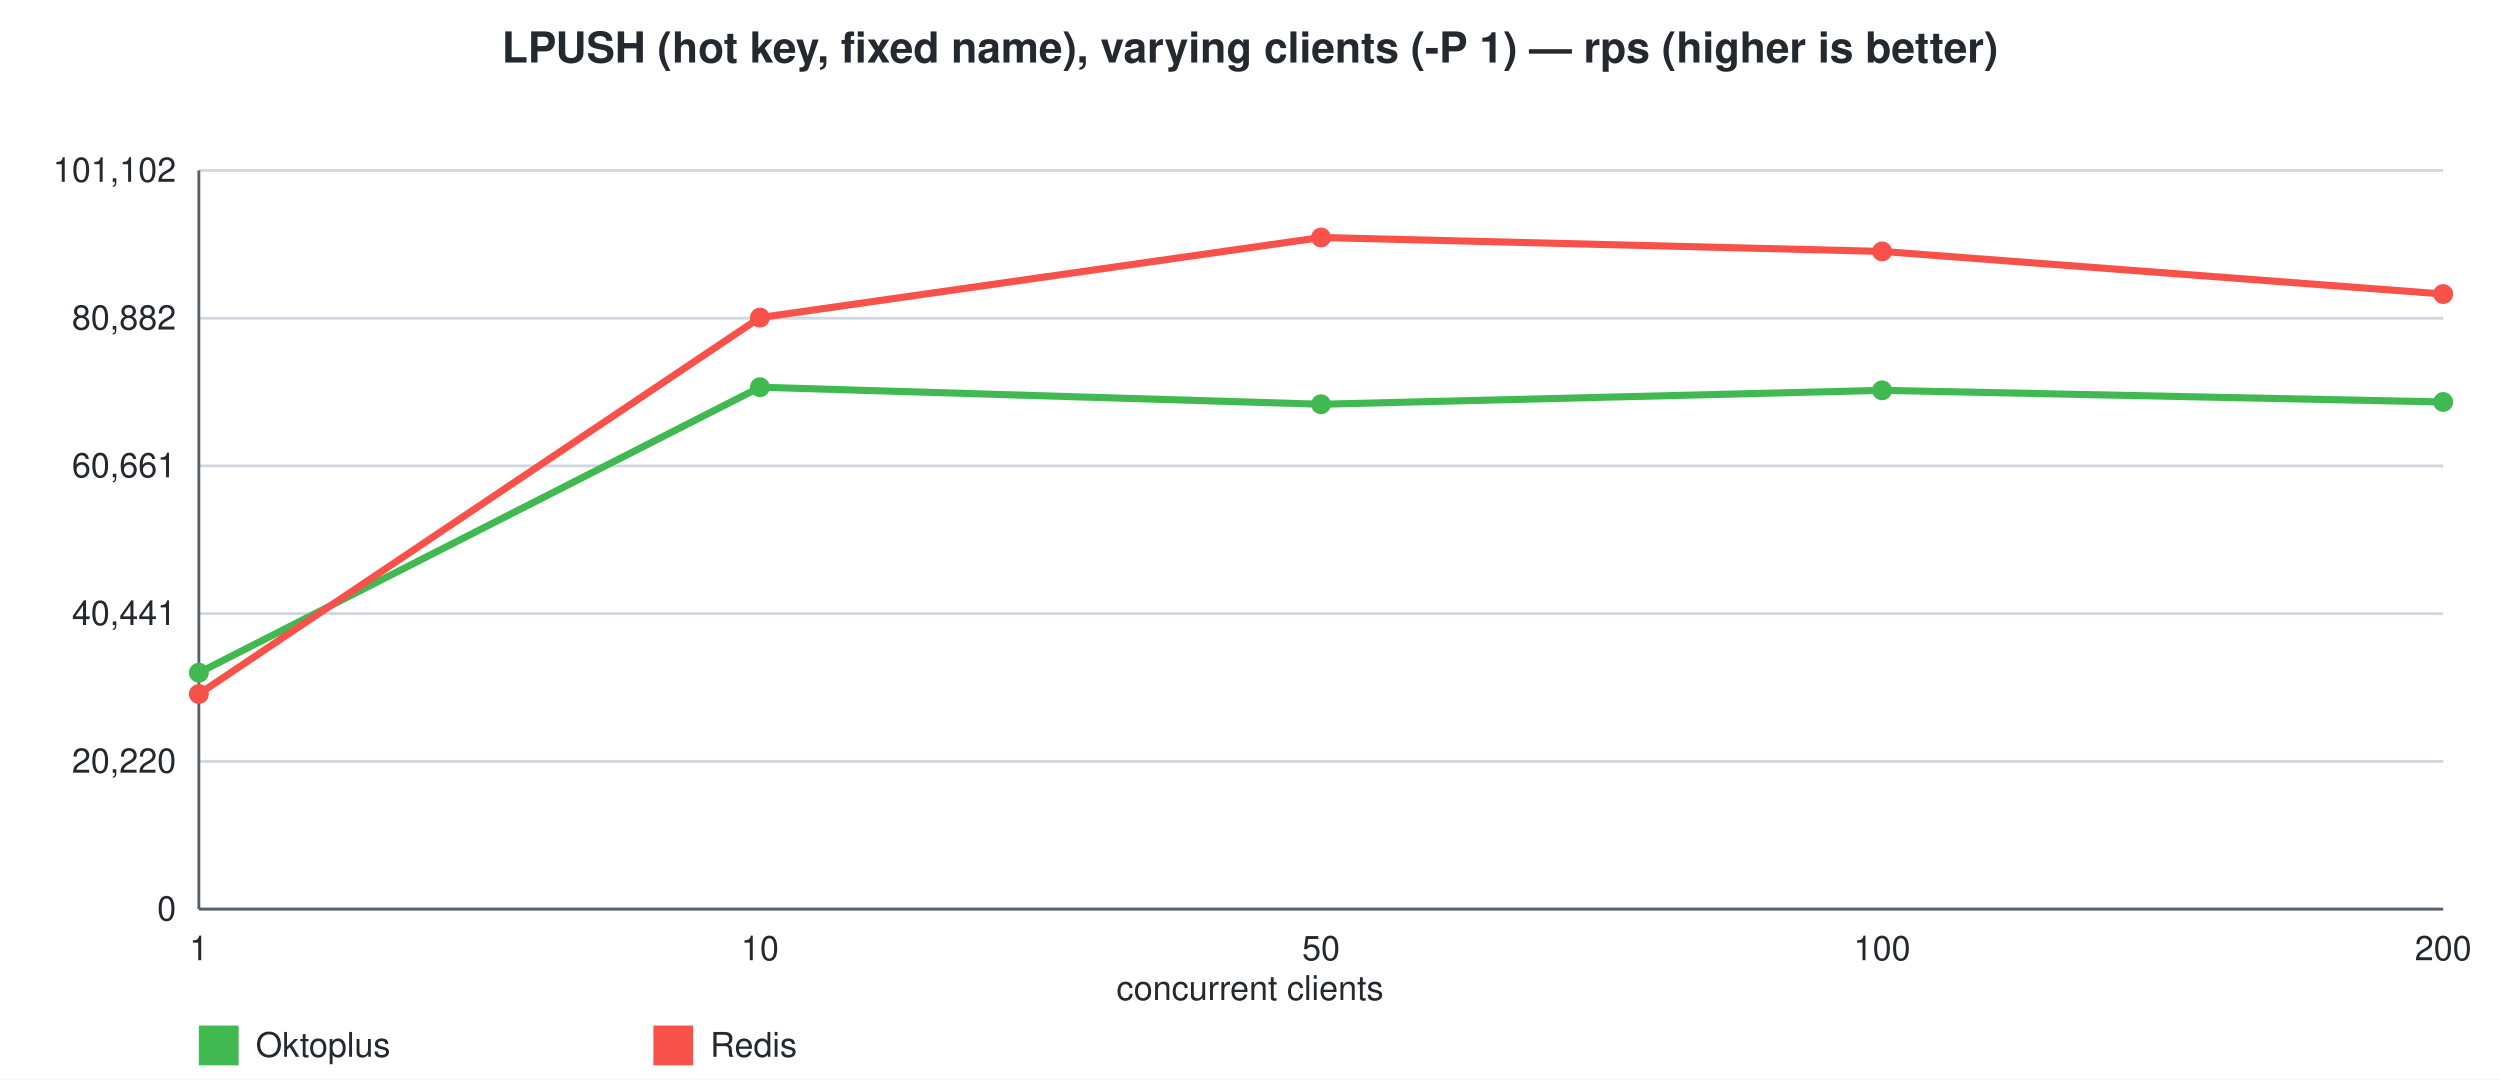
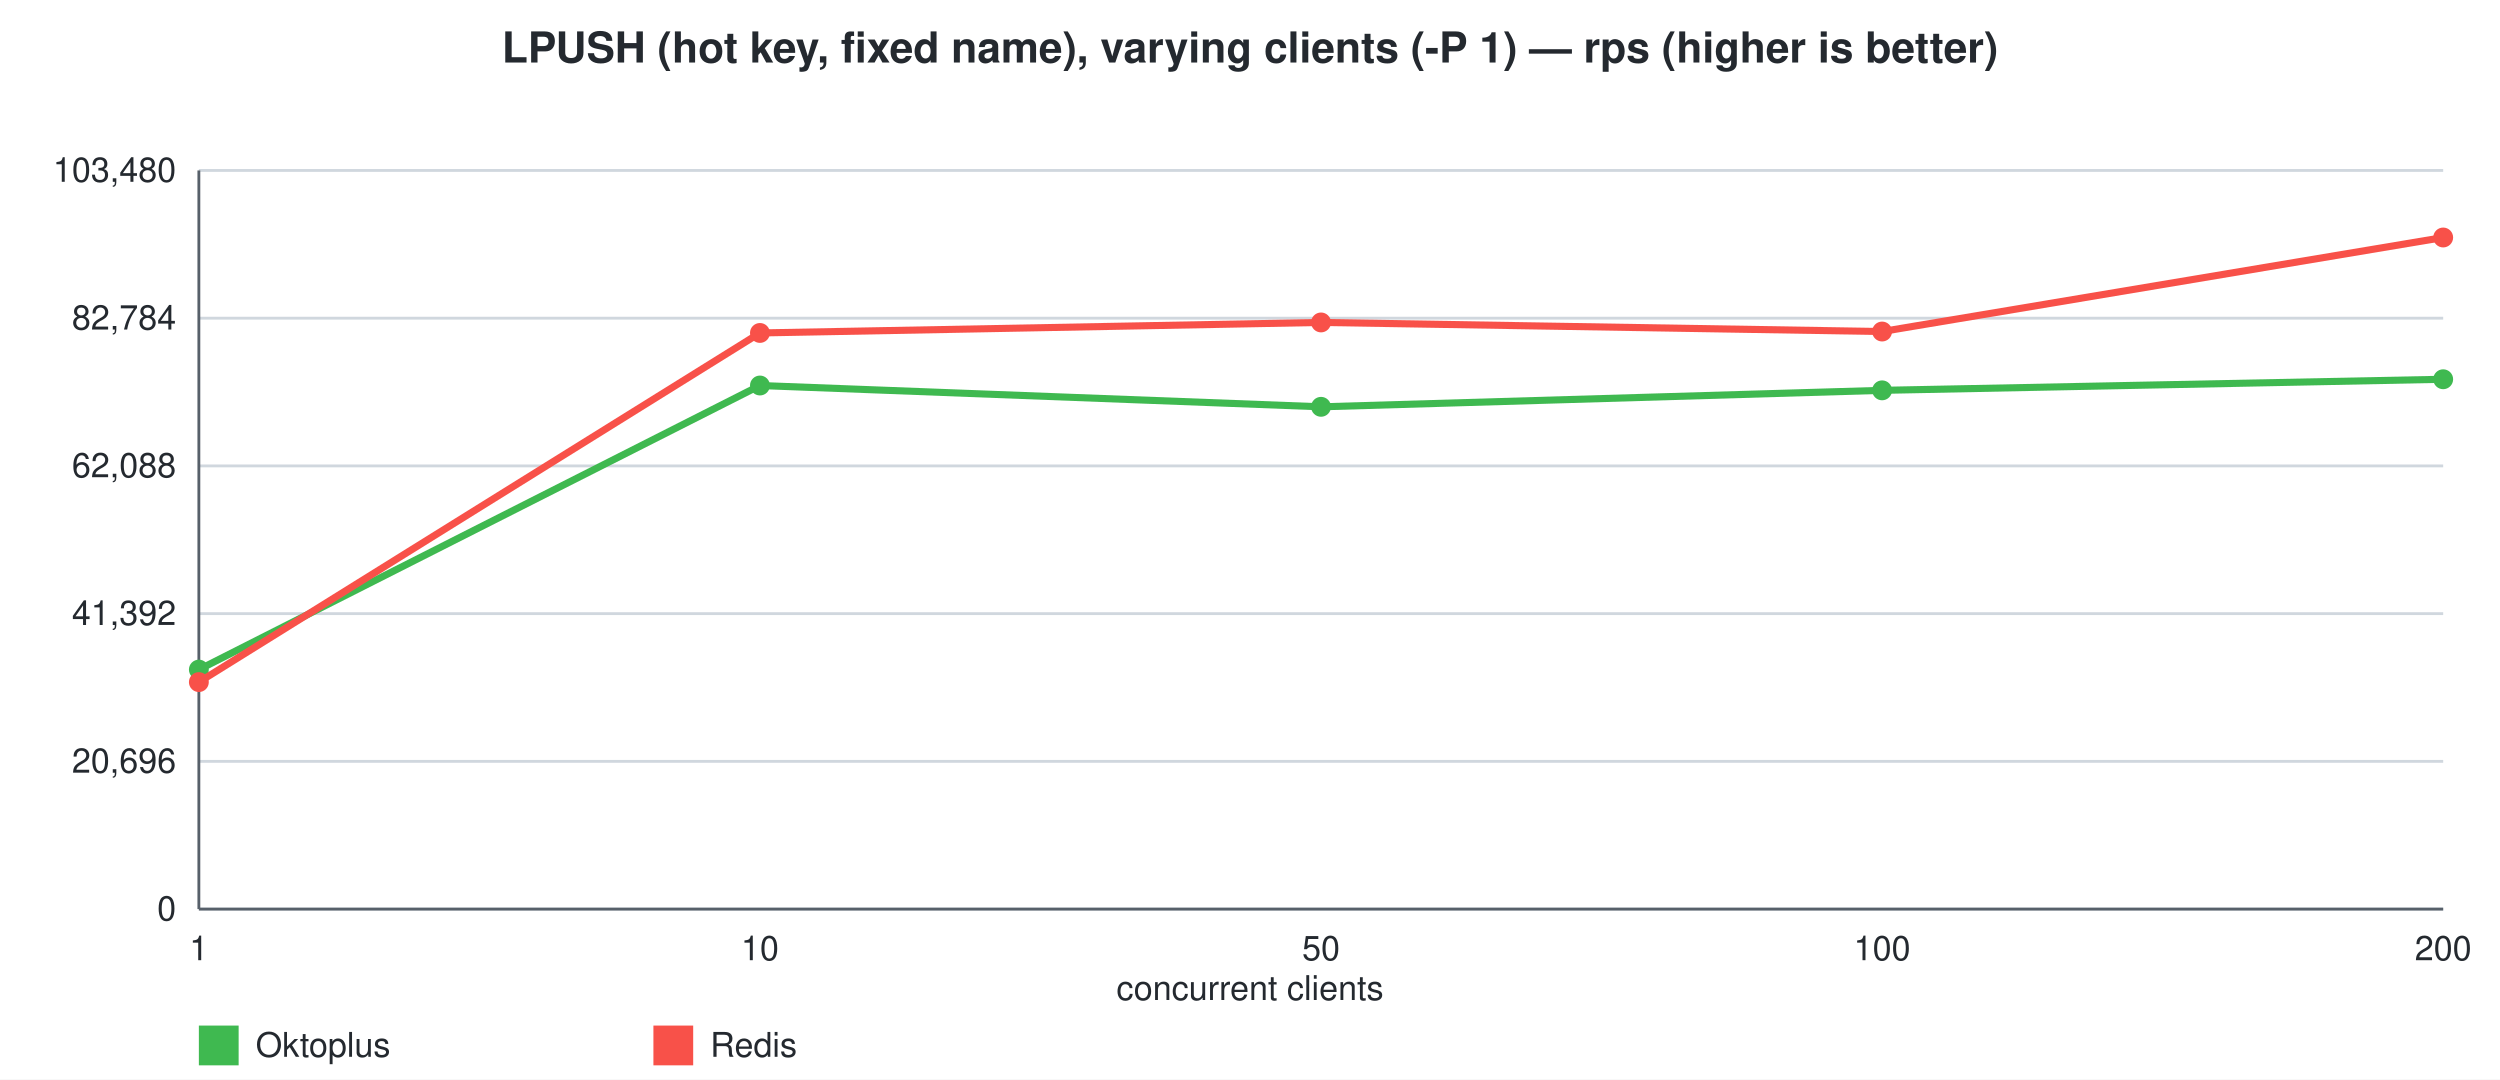
<svg xmlns="http://www.w3.org/2000/svg" width="880" height="380" viewBox="0 0 880 380" font-family="-apple-system, Segoe UI, Helvetica, Arial, sans-serif" font-size="12">
  <rect width="880" height="380" fill="#ffffff" />
  <text x="440.0" y="22" text-anchor="middle" fill="#24292f" font-size="15" font-weight="600">LPUSH (hot key, fixed name), varying clients (-P 1) — rps (higher is better)</text>
  <line x1="70" y1="320.0" x2="860" y2="320.0" stroke="#d0d7de" stroke-width="1" />
  <text x="62" y="324.0" text-anchor="end" fill="#24292f">0</text>
  <line x1="70" y1="268.0" x2="860" y2="268.0" stroke="#d0d7de" stroke-width="1" />
-   <text x="62" y="272.0" text-anchor="end" fill="#24292f">20,220</text>
+   <text x="62" y="272.0" text-anchor="end" fill="#24292f">20,696</text>
  <line x1="70" y1="216.0" x2="860" y2="216.0" stroke="#d0d7de" stroke-width="1" />
-   <text x="62" y="220.0" text-anchor="end" fill="#24292f">40,441</text>
+   <text x="62" y="220.0" text-anchor="end" fill="#24292f">41,392</text>
  <line x1="70" y1="164" x2="860" y2="164" stroke="#d0d7de" stroke-width="1" />
-   <text x="62" y="168" text-anchor="end" fill="#24292f">60,661</text>
+   <text x="62" y="168" text-anchor="end" fill="#24292f">62,088</text>
  <line x1="70" y1="112.0" x2="860" y2="112.0" stroke="#d0d7de" stroke-width="1" />
-   <text x="62" y="116.0" text-anchor="end" fill="#24292f">80,882</text>
+   <text x="62" y="116.0" text-anchor="end" fill="#24292f">82,784</text>
  <line x1="70" y1="60.0" x2="860" y2="60.0" stroke="#d0d7de" stroke-width="1" />
-   <text x="62" y="64.0" text-anchor="end" fill="#24292f">101,102</text>
+   <text x="62" y="64.0" text-anchor="end" fill="#24292f">103,480</text>
  <line x1="70" y1="60" x2="70" y2="320" stroke="#57606a" stroke-width="1" />
  <line x1="70" y1="320" x2="860" y2="320" stroke="#57606a" stroke-width="1" />
  <text x="70.0" y="338" text-anchor="middle" fill="#24292f">1</text>
  <text x="267.5" y="338" text-anchor="middle" fill="#24292f">10</text>
  <text x="465.0" y="338" text-anchor="middle" fill="#24292f">50</text>
  <text x="662.5" y="338" text-anchor="middle" fill="#24292f">100</text>
  <text x="860.0" y="338" text-anchor="middle" fill="#24292f">200</text>
  <text x="440.0" y="352" text-anchor="middle" fill="#24292f">concurrent clients</text>
-   <polyline fill="none" stroke="#3fb950" stroke-width="2.5" points="70.0,236.8 267.5,136.3 465.0,142.3 662.5,137.4 860.0,141.5" />
-   <circle cx="70.0" cy="236.8" r="3.5" fill="#3fb950" />
-   <circle cx="267.5" cy="136.3" r="3.5" fill="#3fb950" />
-   <circle cx="465.0" cy="142.3" r="3.5" fill="#3fb950" />
+   <polyline fill="none" stroke="#3fb950" stroke-width="2.5" points="70.0,235.7 267.5,135.7 465.0,143.2 662.5,137.4 860.0,133.5" />
+   <circle cx="70.0" cy="235.7" r="3.5" fill="#3fb950" />
+   <circle cx="267.5" cy="135.7" r="3.5" fill="#3fb950" />
+   <circle cx="465.0" cy="143.2" r="3.5" fill="#3fb950" />
  <circle cx="662.5" cy="137.4" r="3.5" fill="#3fb950" />
-   <circle cx="860.0" cy="141.5" r="3.5" fill="#3fb950" />
-   <polyline fill="none" stroke="#f85149" stroke-width="2.5" points="70.0,244.3 267.5,111.8 465.0,83.6 662.5,88.5 860.0,103.5" />
-   <circle cx="70.0" cy="244.3" r="3.5" fill="#f85149" />
-   <circle cx="267.5" cy="111.8" r="3.5" fill="#f85149" />
-   <circle cx="465.0" cy="83.6" r="3.5" fill="#f85149" />
-   <circle cx="662.5" cy="88.5" r="3.5" fill="#f85149" />
-   <circle cx="860.0" cy="103.5" r="3.5" fill="#f85149" />
+   <circle cx="860.0" cy="133.5" r="3.5" fill="#3fb950" />
+   <polyline fill="none" stroke="#f85149" stroke-width="2.5" points="70.0,240.1 267.5,117.2 465.0,113.5 662.5,116.7 860.0,83.6" />
+   <circle cx="70.0" cy="240.1" r="3.5" fill="#f85149" />
+   <circle cx="267.5" cy="117.2" r="3.5" fill="#f85149" />
+   <circle cx="465.0" cy="113.5" r="3.5" fill="#f85149" />
+   <circle cx="662.5" cy="116.7" r="3.5" fill="#f85149" />
+   <circle cx="860.0" cy="83.6" r="3.5" fill="#f85149" />
  <rect x="70" y="361" width="14" height="14" fill="#3fb950" />
  <text x="90" y="372" fill="#24292f">Oktoplus</text>
  <rect x="230" y="361" width="14" height="14" fill="#f85149" />
  <text x="250" y="372" fill="#24292f">Redis</text>
</svg>
